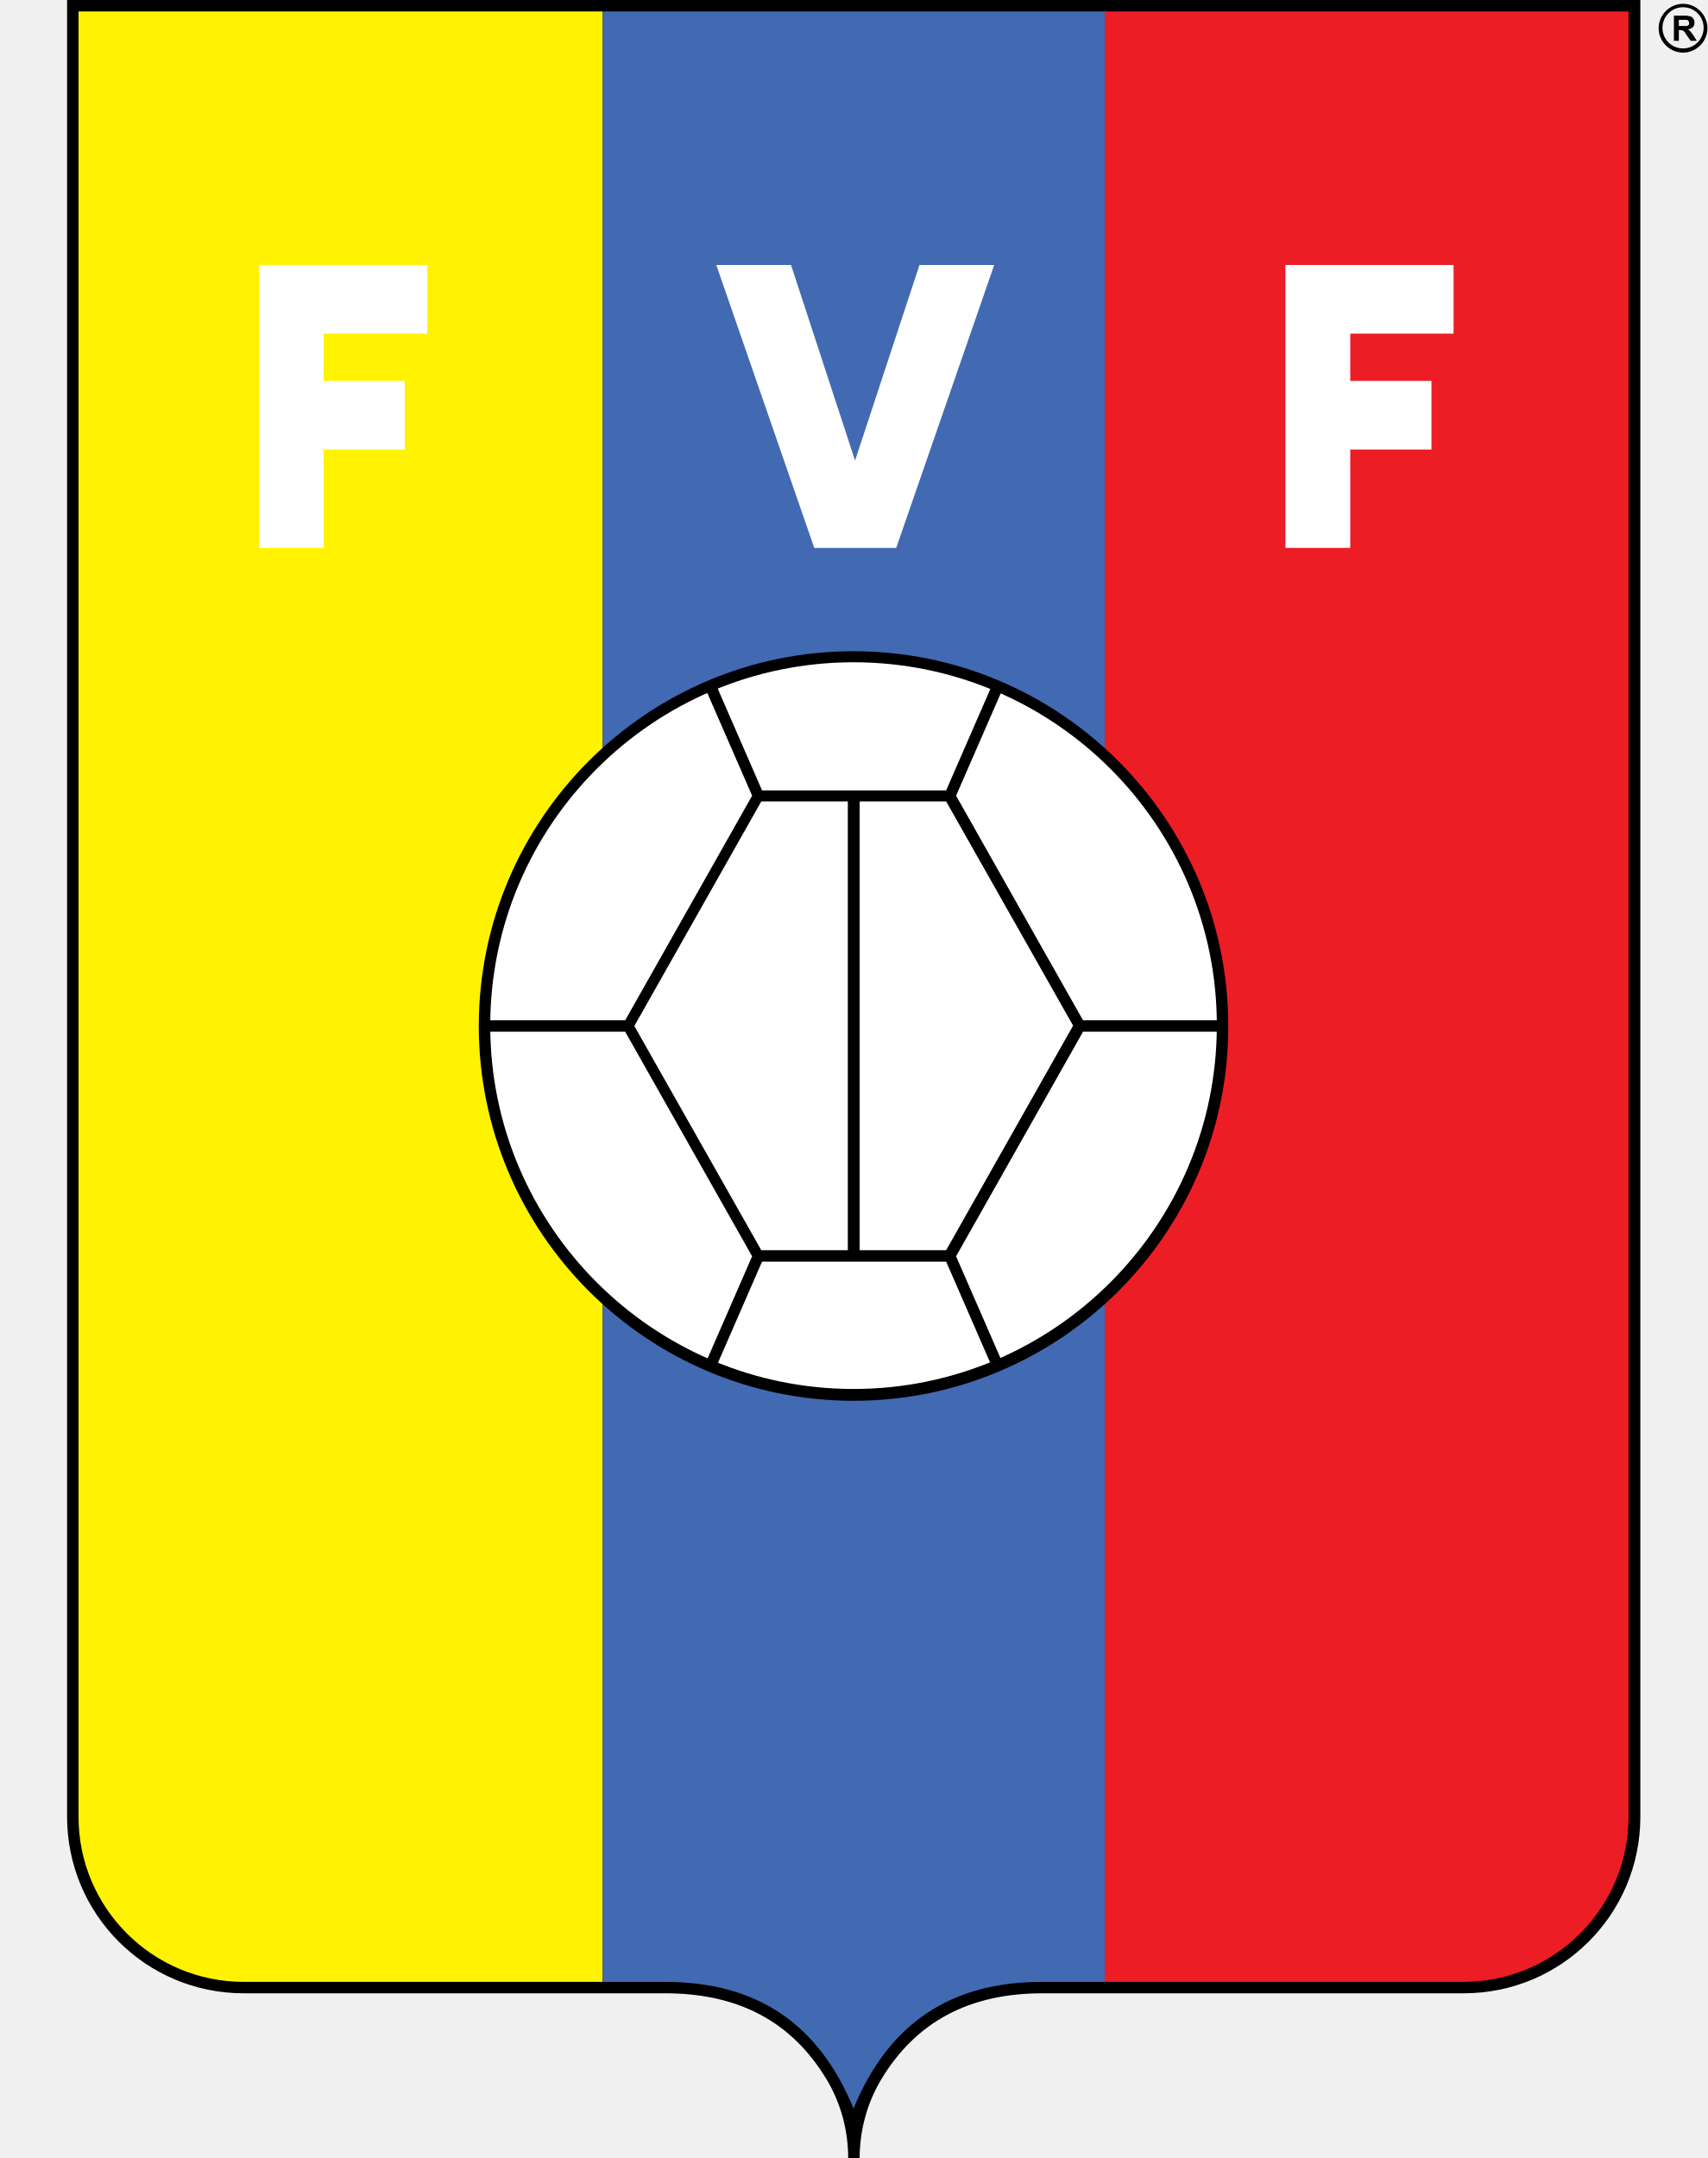
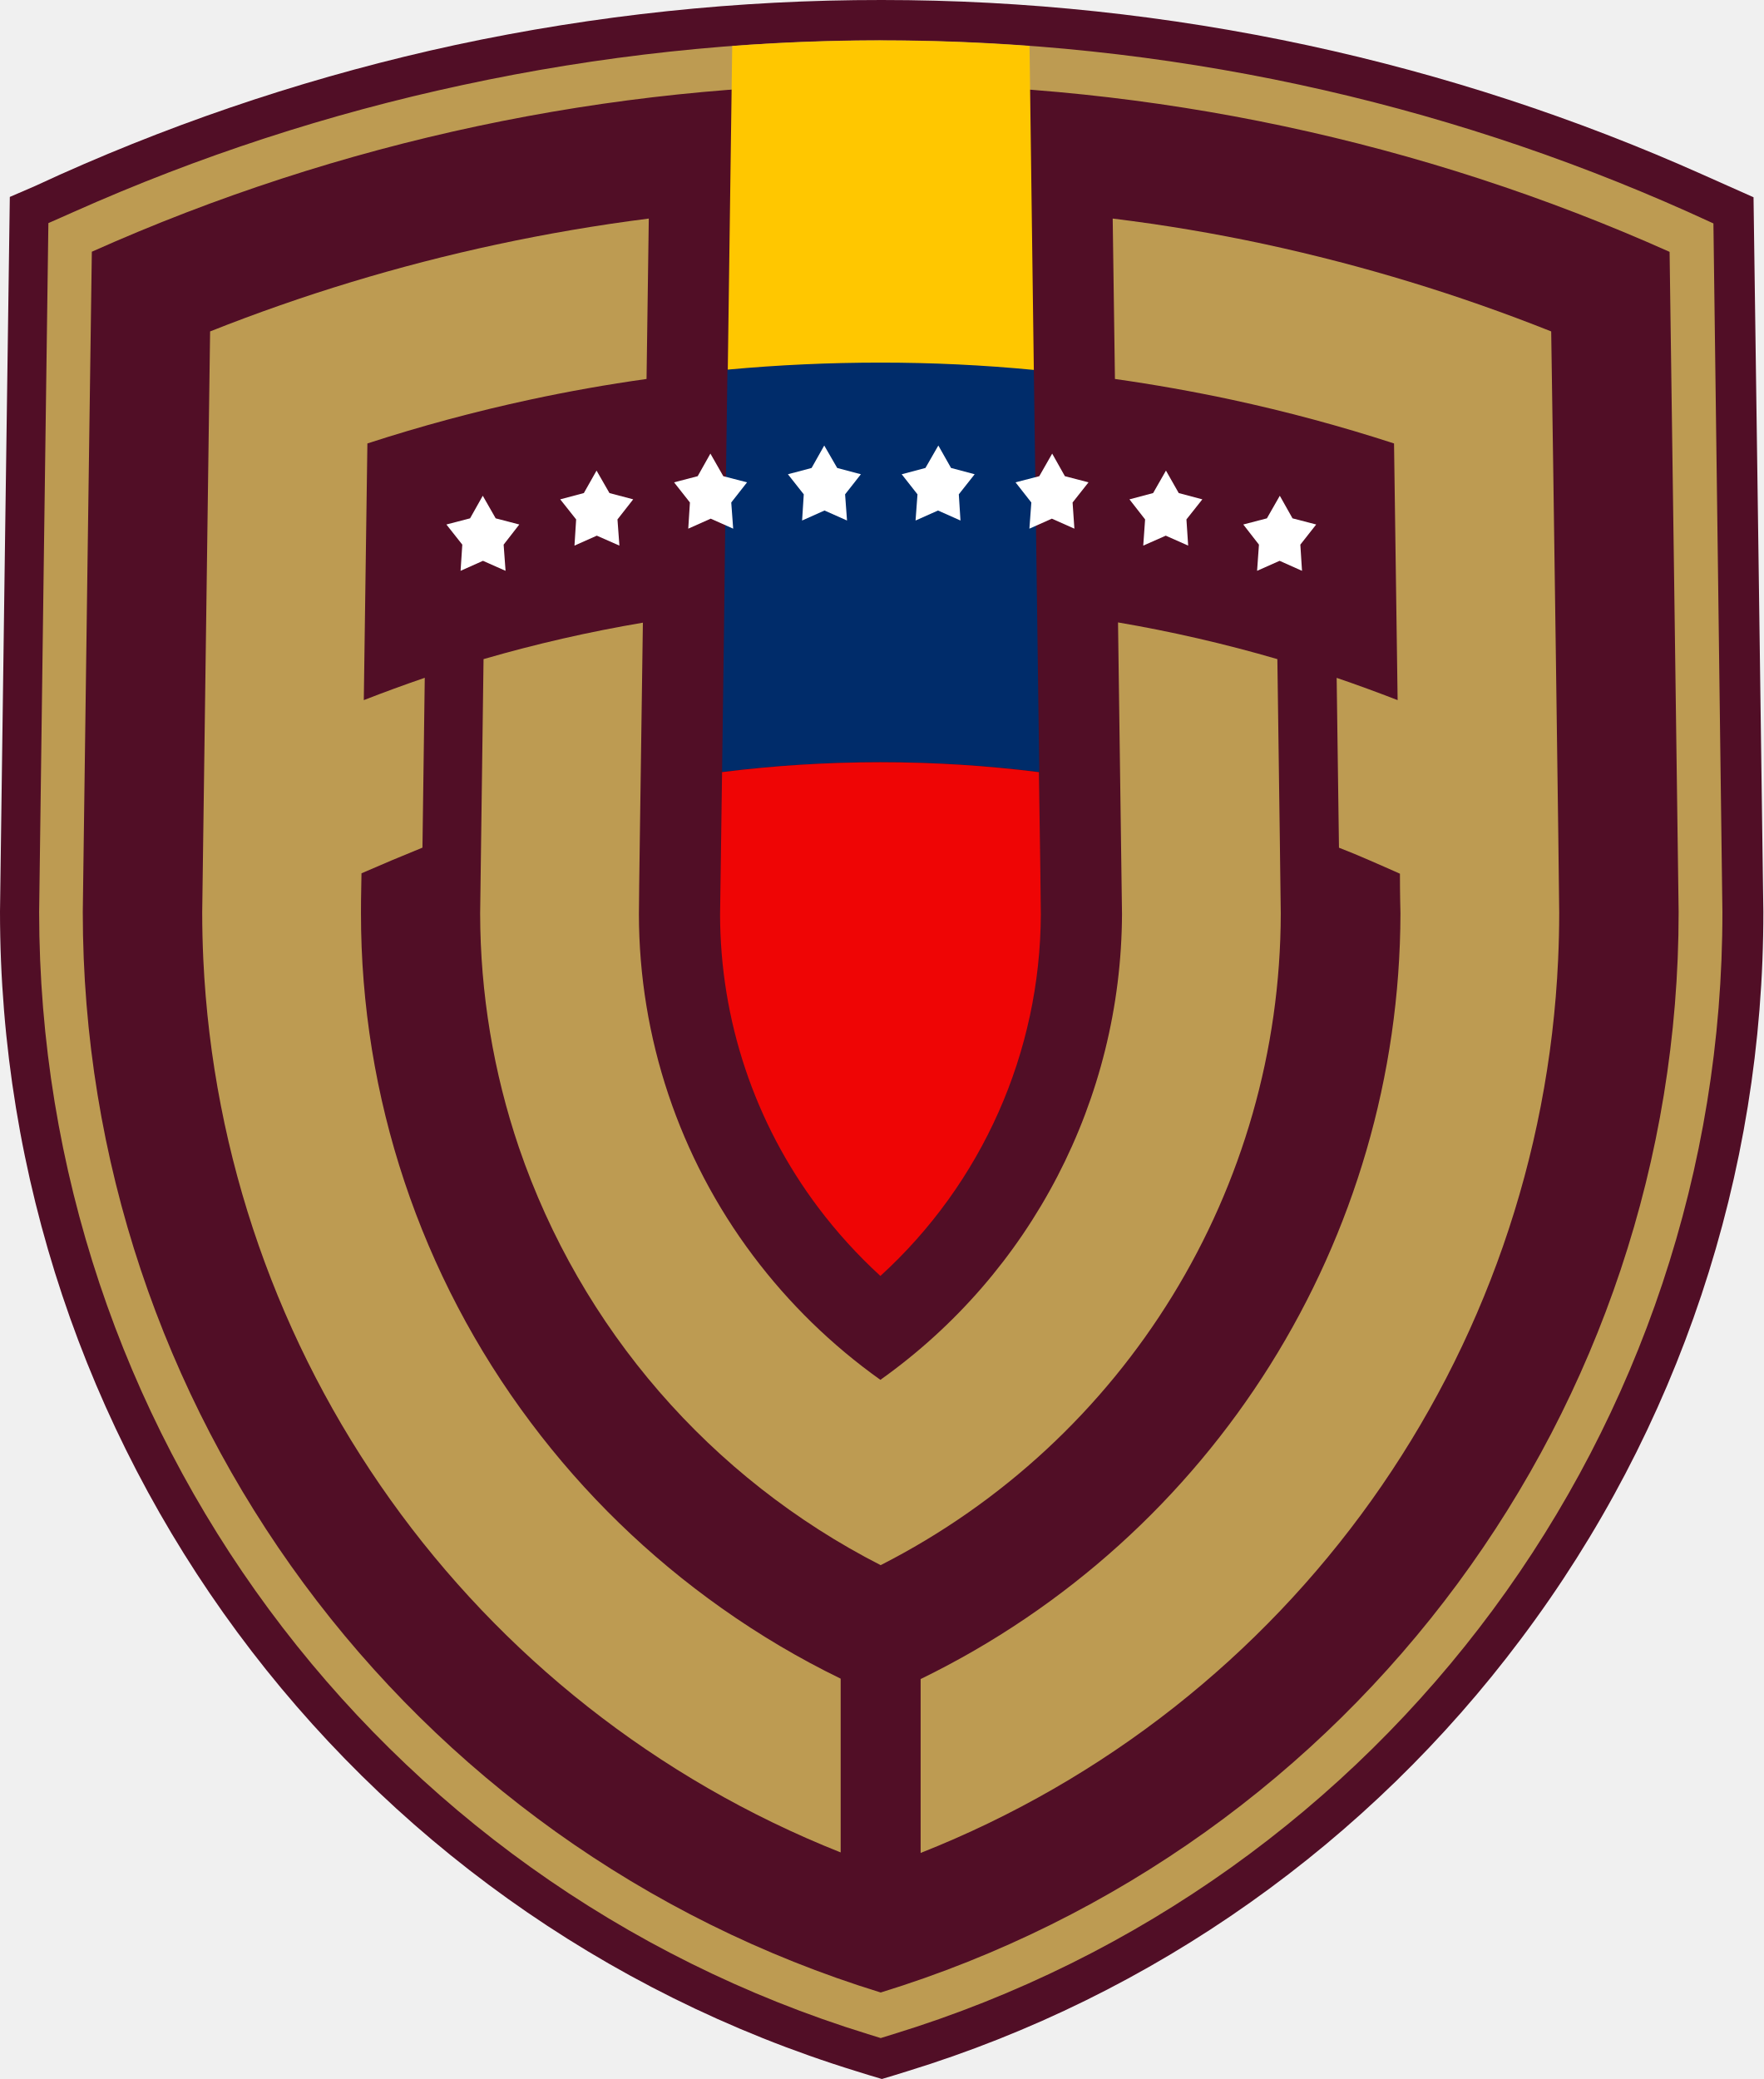
- <svg xmlns="http://www.w3.org/2000/svg" version="1.1" id="Layer_1" x="0px" y="0px" viewBox="0 0 447.9 566" style="enable-background:new 0 0 447.9 566;" xml:space="preserve">
-   <style type="text/css">
- 	.st0{fill:#FFF301;}
- 	.st1{fill:#426AB3;}
- 	.st2{fill:#ED1D26;}
- 	.st3{fill:#FFFFFF;}
- </style>
-   <path d="M19.1,1.5v475c0,24.7,20.1,44.8,44.8,44.8h110.6c23.3,0,40.4,10.5,49.5,35.8c9.1-25.3,26.1-35.8,49.5-35.8H384  c24.7,0,44.8-20.1,44.8-44.8V1.5H19.1z" />
-   <path class="st0" d="M19.1,1.5v475c0,24.7,20.1,44.8,44.8,44.8h94.2V1.5H19.1z" />
-   <path class="st1" d="M158.1,1.5v519.7h16.4c20.9,0,40.4,10.5,49.5,35.8c9.1-25.3,29.6-35.8,49.5-35.8h16.4V1.5H158.1z" />
-   <path class="st2" d="M289.8,1.5v519.7H384c24.7,0,44.8-20.1,44.8-44.8V1.5H289.8z" />
-   <path d="M17.6,0v476.5c0,25.6,20.7,46.3,46.3,46.3h110.6c19.3,0,33.3,7.5,42.4,22.7c3.7,6.2,5.6,13.3,5.6,20.6l0,0h3v0  c0-7.2,1.9-14.4,5.6-20.6c9.1-15.2,23.1-22.7,42.4-22.7H384c25.6,0,46.3-20.7,46.3-46.3V0H17.6z M427.2,476.5  c0,23.9-19.4,43.3-43.3,43.3H273.4c-24,0-40.3,10.9-49.5,33.2c-9.2-22.3-25.4-33.2-49.5-33.2H63.9c-23.9,0-43.3-19.4-43.3-43.3V3  h406.6V476.5z" />
-   <g>
-     <polygon class="st3" points="112.1,87.5 112.1,69.5 68,69.5 68,143.7 84.9,143.7 84.9,117.9 106.2,117.9 106.2,99.9 84.9,99.9    84.9,87.5  " />
-     <polygon class="st3" points="241.2,69.5 224.3,120.8 207.5,69.5 187.9,69.5 213.6,143.7 235.1,143.7 260.8,69.5  " />
-     <polygon class="st3" points="381.3,87.5 381.3,69.5 337.2,69.5 337.2,143.7 354.2,143.7 354.2,117.9 375.5,117.9 375.5,99.9    354.2,99.9 354.2,87.5  " />
-   </g>
-   <g>
-     <circle class="st3" cx="223.9" cy="269.1" r="96.8" />
-     <path d="M223.9,367.4c-54.2,0-98.3-44.1-98.3-98.3c0-54.2,44.1-98.3,98.3-98.3s98.3,44.1,98.3,98.3   C322.3,323.3,278.2,367.4,223.9,367.4z M223.9,173.7c-52.6,0-95.3,42.8-95.3,95.3c0,52.6,42.8,95.3,95.3,95.3   c52.6,0,95.3-42.8,95.3-95.3C319.3,216.5,276.5,173.7,223.9,173.7z" />
-     <path d="M320.8,270.6v-3h-36.7l-33.3-58.9l12.3-28.2l-2.7-1.2l-12.2,28h-48.3l-12.2-28l-2.7,1.2l12.3,28.2l-33.3,58.9h-36.7v3h36.7   l33.3,58.9l-12.3,28.2l2.7,1.2l12.2-28h48.3l12.2,28l2.7-1.2l-12.3-28.2l33.3-58.9H320.8z M199.7,210.2h22.7v117.7h-22.7   l-33.3-58.8L199.7,210.2z M248.2,327.9h-22.7V210.2h22.7l33.3,58.8L248.2,327.9z" />
-   </g>
-   <g>
-     <path d="M443.5,8.3c-0.2-0.2-0.4-0.4-0.7-0.6c0.6-0.1,1-0.3,1.3-0.6s0.4-0.7,0.4-1.2c0-0.4-0.1-0.7-0.3-1c-0.2-0.3-0.4-0.5-0.8-0.6   c-0.3-0.1-0.8-0.2-1.5-0.2h-2.8v6.6h1.3V7.9h0.3c0.3,0,0.5,0,0.7,0.1s0.3,0.1,0.4,0.3c0.1,0.1,0.4,0.5,0.7,1l1,1.4h1.6l-0.8-1.3   C443.9,8.9,443.7,8.5,443.5,8.3z M441.4,6.8h-1V5.2h1c0.5,0,0.9,0,1,0c0.2,0,0.4,0.1,0.5,0.3c0.1,0.1,0.2,0.3,0.2,0.5   c0,0.2,0,0.4-0.1,0.5s-0.2,0.2-0.4,0.3C442.5,6.8,442.1,6.8,441.4,6.8z" />
-     <path d="M441.5,1c-3.5,0-6.4,2.9-6.4,6.4c0,3.5,2.9,6.4,6.4,6.4c3.5,0,6.4-2.9,6.4-6.4C447.9,3.9,445,1,441.5,1z M441.5,12.7   c-3,0-5.4-2.4-5.4-5.4c0-3,2.4-5.4,5.4-5.4c3,0,5.4,2.4,5.4,5.4C446.9,10.3,444.5,12.7,441.5,12.7z" />
+ <svg xmlns="http://www.w3.org/2000/svg" viewBox="0 0 274.78 324">
+   <defs>
+     <style>
+       .cls-1 {
+         fill: #510e26;
+       }
+ 
+       .cls-2 {
+         fill: #bd9b52;
+       }
+ 
+       .cls-3 {
+         fill: #002c6a;
+       }
+ 
+       .cls-4 {
+         fill: #ef0505;
+       }
+ 
+       .cls-5 {
+         fill: #fff;
+       }
+ 
+       .cls-6 {
+         fill: #ffc700;
+       }
+     </style>
+   </defs>
+   <g id="Capa_2" data-name="Capa 2">
+     <g>
+       <path class="cls-1" d="M137.39,0A315.51,315.51,0,0,0,71,7,312.16,312.16,0,0,0,9.4,27.19L5.44,29,1.53,30.69S0,140.37,0,142.07A189.16,189.16,0,0,0,133.42,322.78l2,.62,2,.6,2-.6,2-.62a187.81,187.81,0,0,0,53.42-26.3A189.5,189.5,0,0,0,237,255.43a188.25,188.25,0,0,0,37.78-113.36c0-1.51-1.53-111.33-1.53-111.33L269.34,29l-3.95-1.76A311.63,311.63,0,0,0,203.81,7.07,315.54,315.54,0,0,0,137.39,0Z" />
+       <path class="cls-2" d="M137.23,13.1A300.4,300.4,0,0,1,260.17,39.25s1.41,101.27,1.41,102.88A176.16,176.16,0,0,1,137.24,310.52,176.16,176.16,0,0,1,12.9,142.13c0-1.62,1.41-102.9,1.41-102.9A300.42,300.42,0,0,1,137.23,13.09m0-6.82a310.29,310.29,0,0,0-65.23,7A306,306,0,0,0,11.54,33l-4,1.77S6.1,140.5,6.1,142.13A183.07,183.07,0,0,0,135.24,317l2,.62,2-.62A182.75,182.75,0,0,0,268.4,142.13c0-1.41-1.4-107.31-1.4-107.31L263,33a305.93,305.93,0,0,0-60.5-19.8,309.85,309.85,0,0,0-65.25-6.92Z" />
+       <path class="cls-2" d="M80.87,178.85a114.77,114.77,0,0,0,56.36,65.07,114.14,114.14,0,0,0,62.35-101.55c0-2-.22-16.23-.53-39.65A222,222,0,0,0,174.22,97c.37,26.5.58,42.78.62,45.46a89.48,89.48,0,0,1-37.65,72.58,90.36,90.36,0,0,1-19.82-19.32A88.78,88.78,0,0,1,99.56,142.5c0-2.76.25-19,.62-45.46a222,222,0,0,0-24.83,5.68c-.31,23.35-.51,37.57-.53,39.65A114,114,0,0,0,80.87,178.85Z" />
+       <path class="cls-2" d="M112.46,250.63a133.38,133.38,0,0,1-29.72-28.9,132,132,0,0,1-26.49-79.46c0-.61,0-2.78.08-6.17q2.31-1,4.66-2c1.57-.66,3.23-1.34,4.84-2,.09-6.19.2-15.07.36-26.47q-4.78,1.64-9.5,3.48c.17-12,.37-26,.56-40a256.7,256.7,0,0,1,25.31-6.82q9-1.94,18.19-3.23l.35-25q-12,1.53-23.73,4.05A280.4,280.4,0,0,0,32.74,51.65c-.3,21.86-1.22,89.58-1.23,90.52q0,3.68.17,7.31A157.7,157.7,0,0,0,131,288.69V261.61A131.78,131.78,0,0,1,112.46,250.63Z" />
+       <path class="cls-2" d="M241.72,51.65a281.08,281.08,0,0,0-44.59-13.59q-11.7-2.52-23.74-4l.35,25q9.15,1.3,18.18,3.23a256.7,256.7,0,0,1,25.31,6.82c.19,14,.39,28,.56,40q-4.71-1.83-9.5-3.47c.16,11.36.27,20.27.36,26.47,1.61.63,3.24,1.29,4.84,2s3.12,1.35,4.66,2.05c0,3.41.07,5.58.08,6.17a133,133,0,0,1-74.77,119.34v27.1A157.31,157.31,0,0,0,242.8,149.54c.11-2.42.17-4.87.17-7.31C243,141.23,242,69,241.72,51.65Z" />
+       <path class="cls-3" d="M112.82,98c-.12,8.58-.22,16-.3,22.3a198.45,198.45,0,0,1,49.43,0c-.08-6.25-.18-13.72-.3-22.3L161.1,57.6q-11.78-1.14-23.87-1.14T113.36,57.6L113,82.9Z" />
+       <path class="cls-4" d="M112.52,120.34c-.18,12.5-.28,20.17-.31,22.16a76.06,76.06,0,0,0,15.26,45.64,78.34,78.34,0,0,0,9.72,10.71,76.59,76.59,0,0,0,25-56.34c0-1.92-.11-9.6-.3-22.17a198.37,198.37,0,0,0-49.42,0Z" />
+       <polygon class="cls-5" points="128.44 69.43 126.47 72.93 122.78 73.91 125.25 77.04 124.99 81.12 128.48 79.56 131.99 81.12 131.69 77.04 134.15 73.91 130.46 72.93 128.44 69.43" />
+       <polygon class="cls-5" points="110.7 70.69 108.72 74.21 105.04 75.17 107.51 78.31 107.25 82.39 110.75 80.83 114.25 82.39 113.95 78.31 116.41 75.17 112.71 74.21 110.7 70.69" />
+       <polygon class="cls-5" points="92.96 73.34 90.98 76.84 87.3 77.82 89.78 80.95 89.52 85.03 93 83.48 96.52 85.03 96.22 80.95 98.67 77.82 94.97 76.84 92.96 73.34" />
+       <polygon class="cls-5" points="75.23 77.26 73.25 80.78 69.56 81.74 72.04 84.88 71.77 88.96 75.26 87.4 78.78 88.96 78.48 84.88 80.92 81.74 77.24 80.78 75.23 77.26" />
+       <polygon class="cls-5" points="146.22 69.43 148.2 72.93 151.88 73.91 149.41 77.04 149.67 81.12 146.17 79.56 142.67 81.12 142.97 77.04 140.51 73.91 144.21 72.93 146.22 69.43" />
+       <polygon class="cls-5" points="163.96 70.69 165.94 74.21 169.62 75.17 167.14 78.31 167.42 82.39 163.91 80.83 160.41 82.39 160.71 78.31 158.25 75.17 161.95 74.21 163.96 70.69" />
+       <polygon class="cls-5" points="181.69 73.34 183.68 76.84 187.36 77.82 184.88 80.95 185.15 85.03 181.66 83.48 178.15 85.03 178.44 80.95 176 77.82 179.69 76.84 181.69 73.34" />
+       <polygon class="cls-5" points="199.43 77.26 201.41 80.78 205.1 81.74 202.63 84.88 202.89 88.96 199.4 87.4 195.89 88.96 196.18 84.88 193.74 81.74 197.42 80.78 199.43 77.26" />
+       <path class="cls-6" d="M137.23,56.51q12.08,0,23.87,1.14l-.67-50.48q-11.55-.86-23.18-.86t-23.15.86l-.69,50.43Q125.19,56.51,137.23,56.51Z" />
+     </g>
  </g>
</svg>
